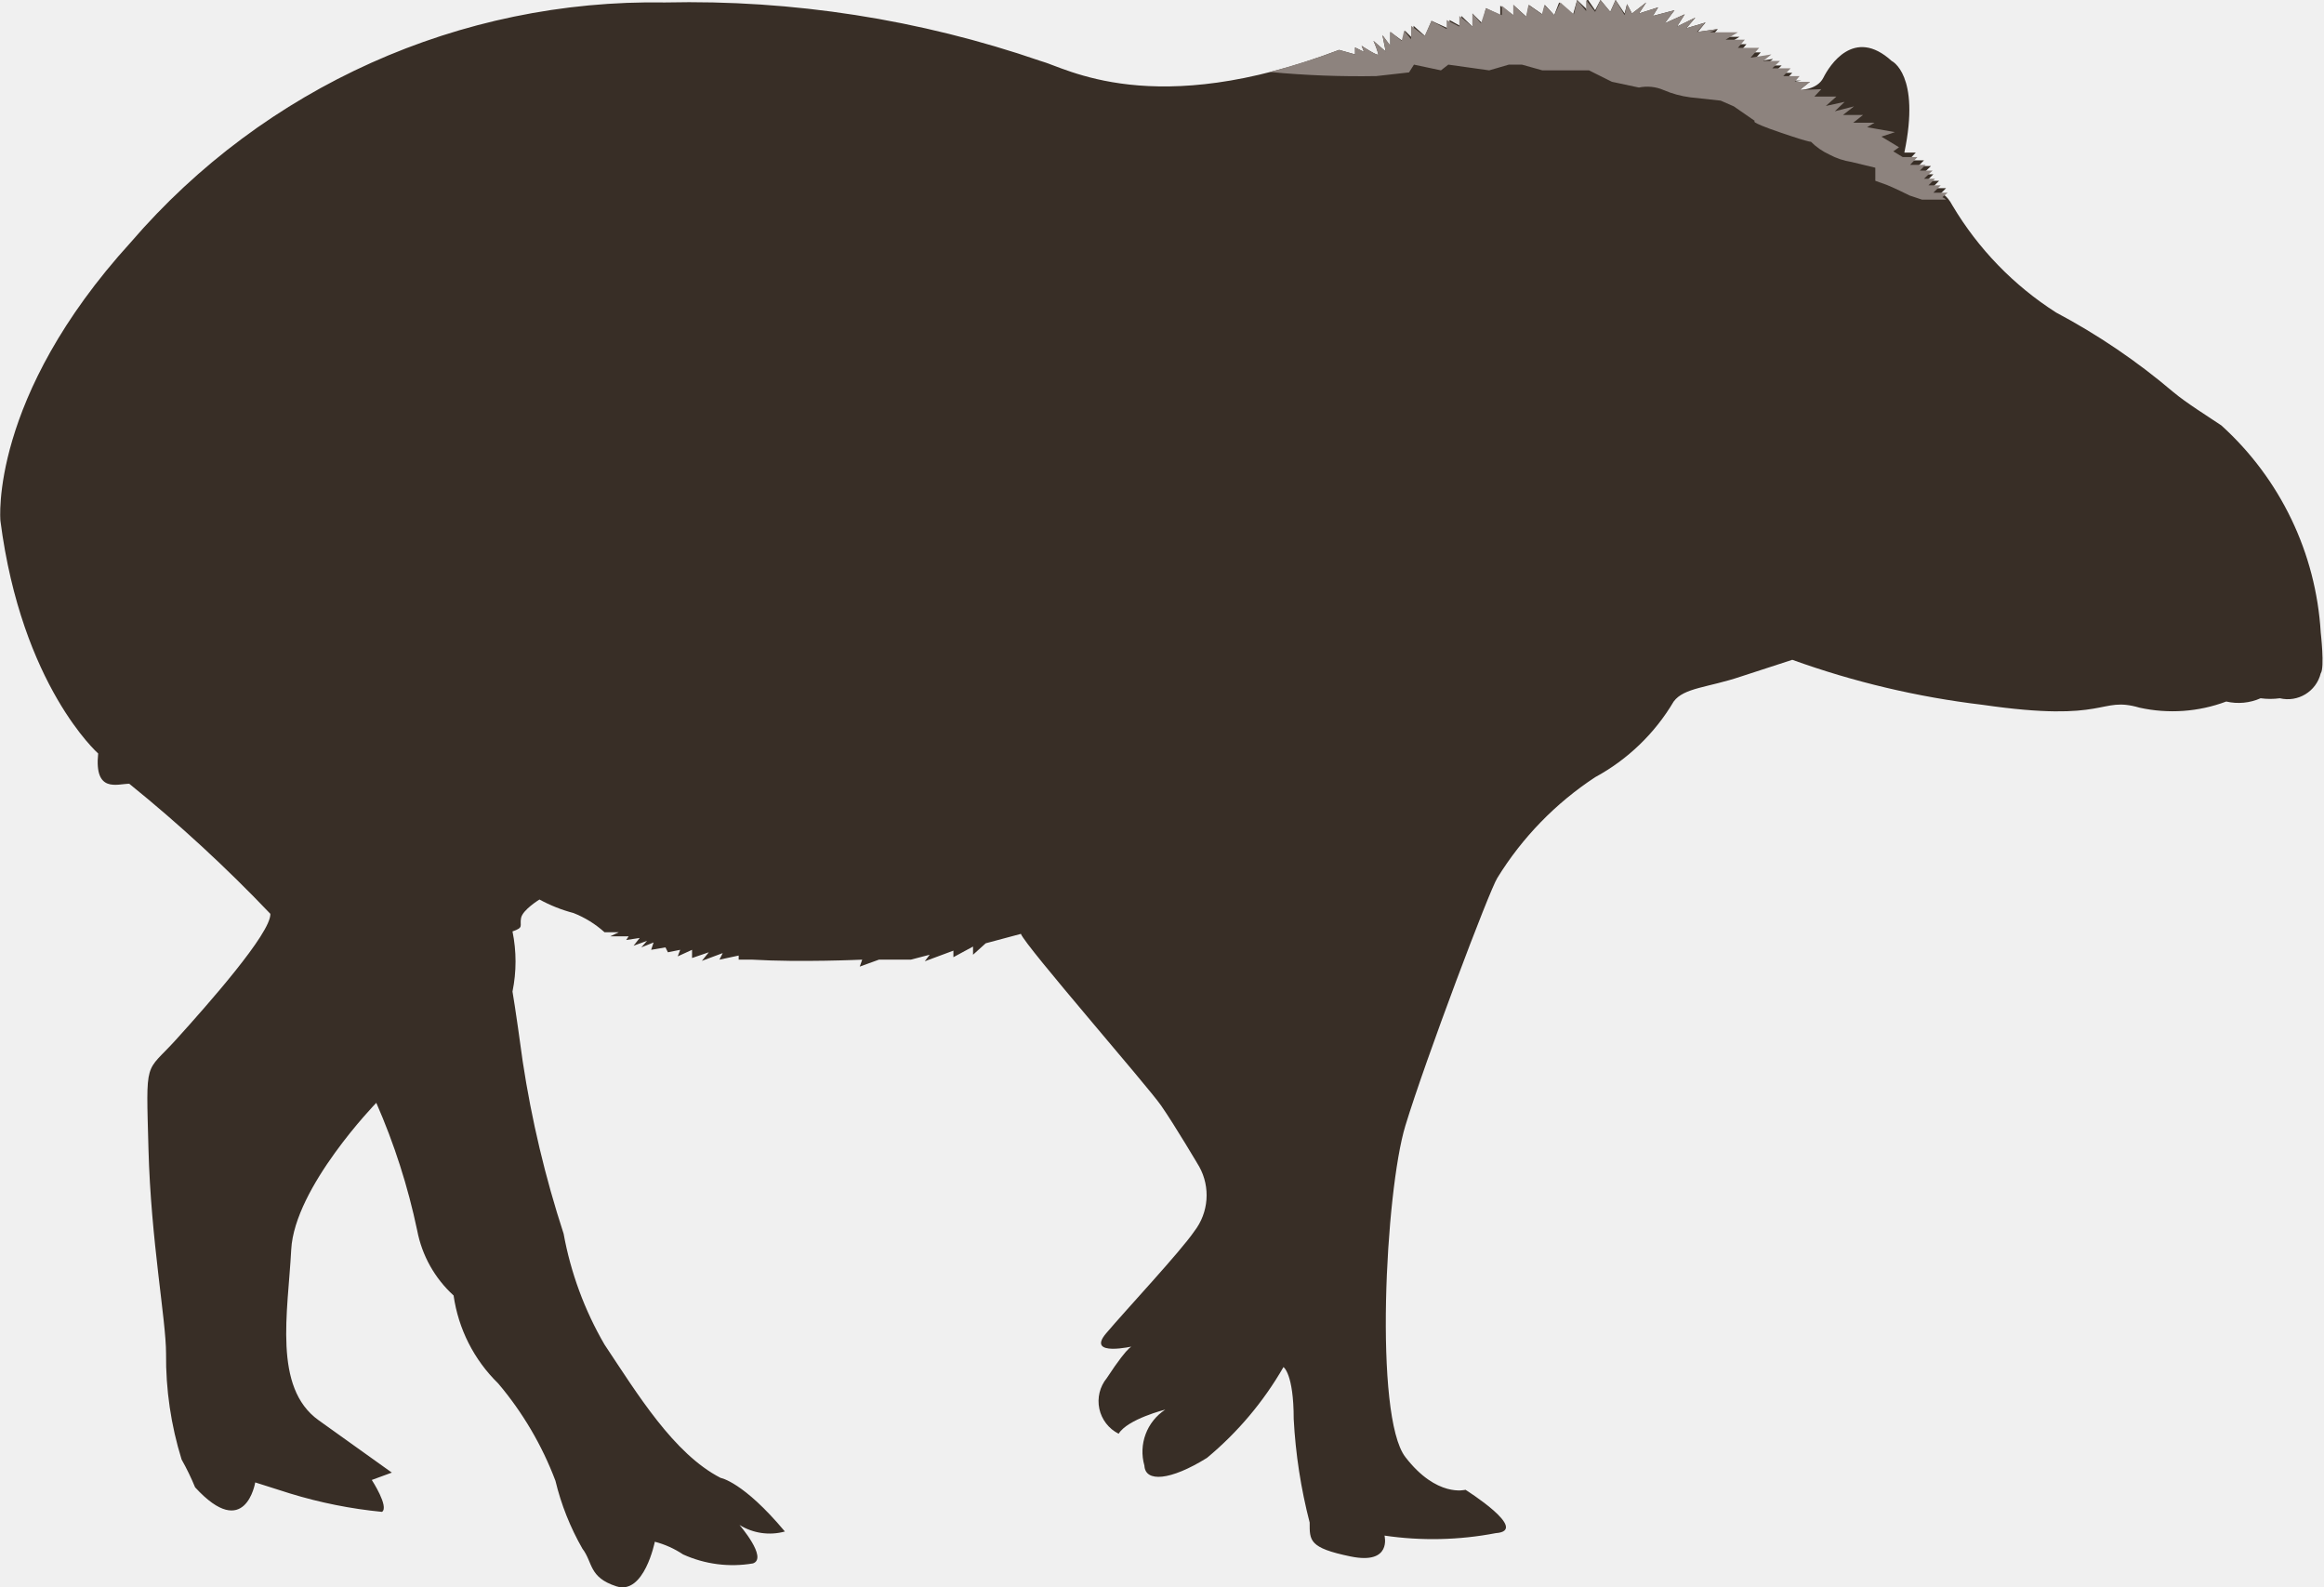
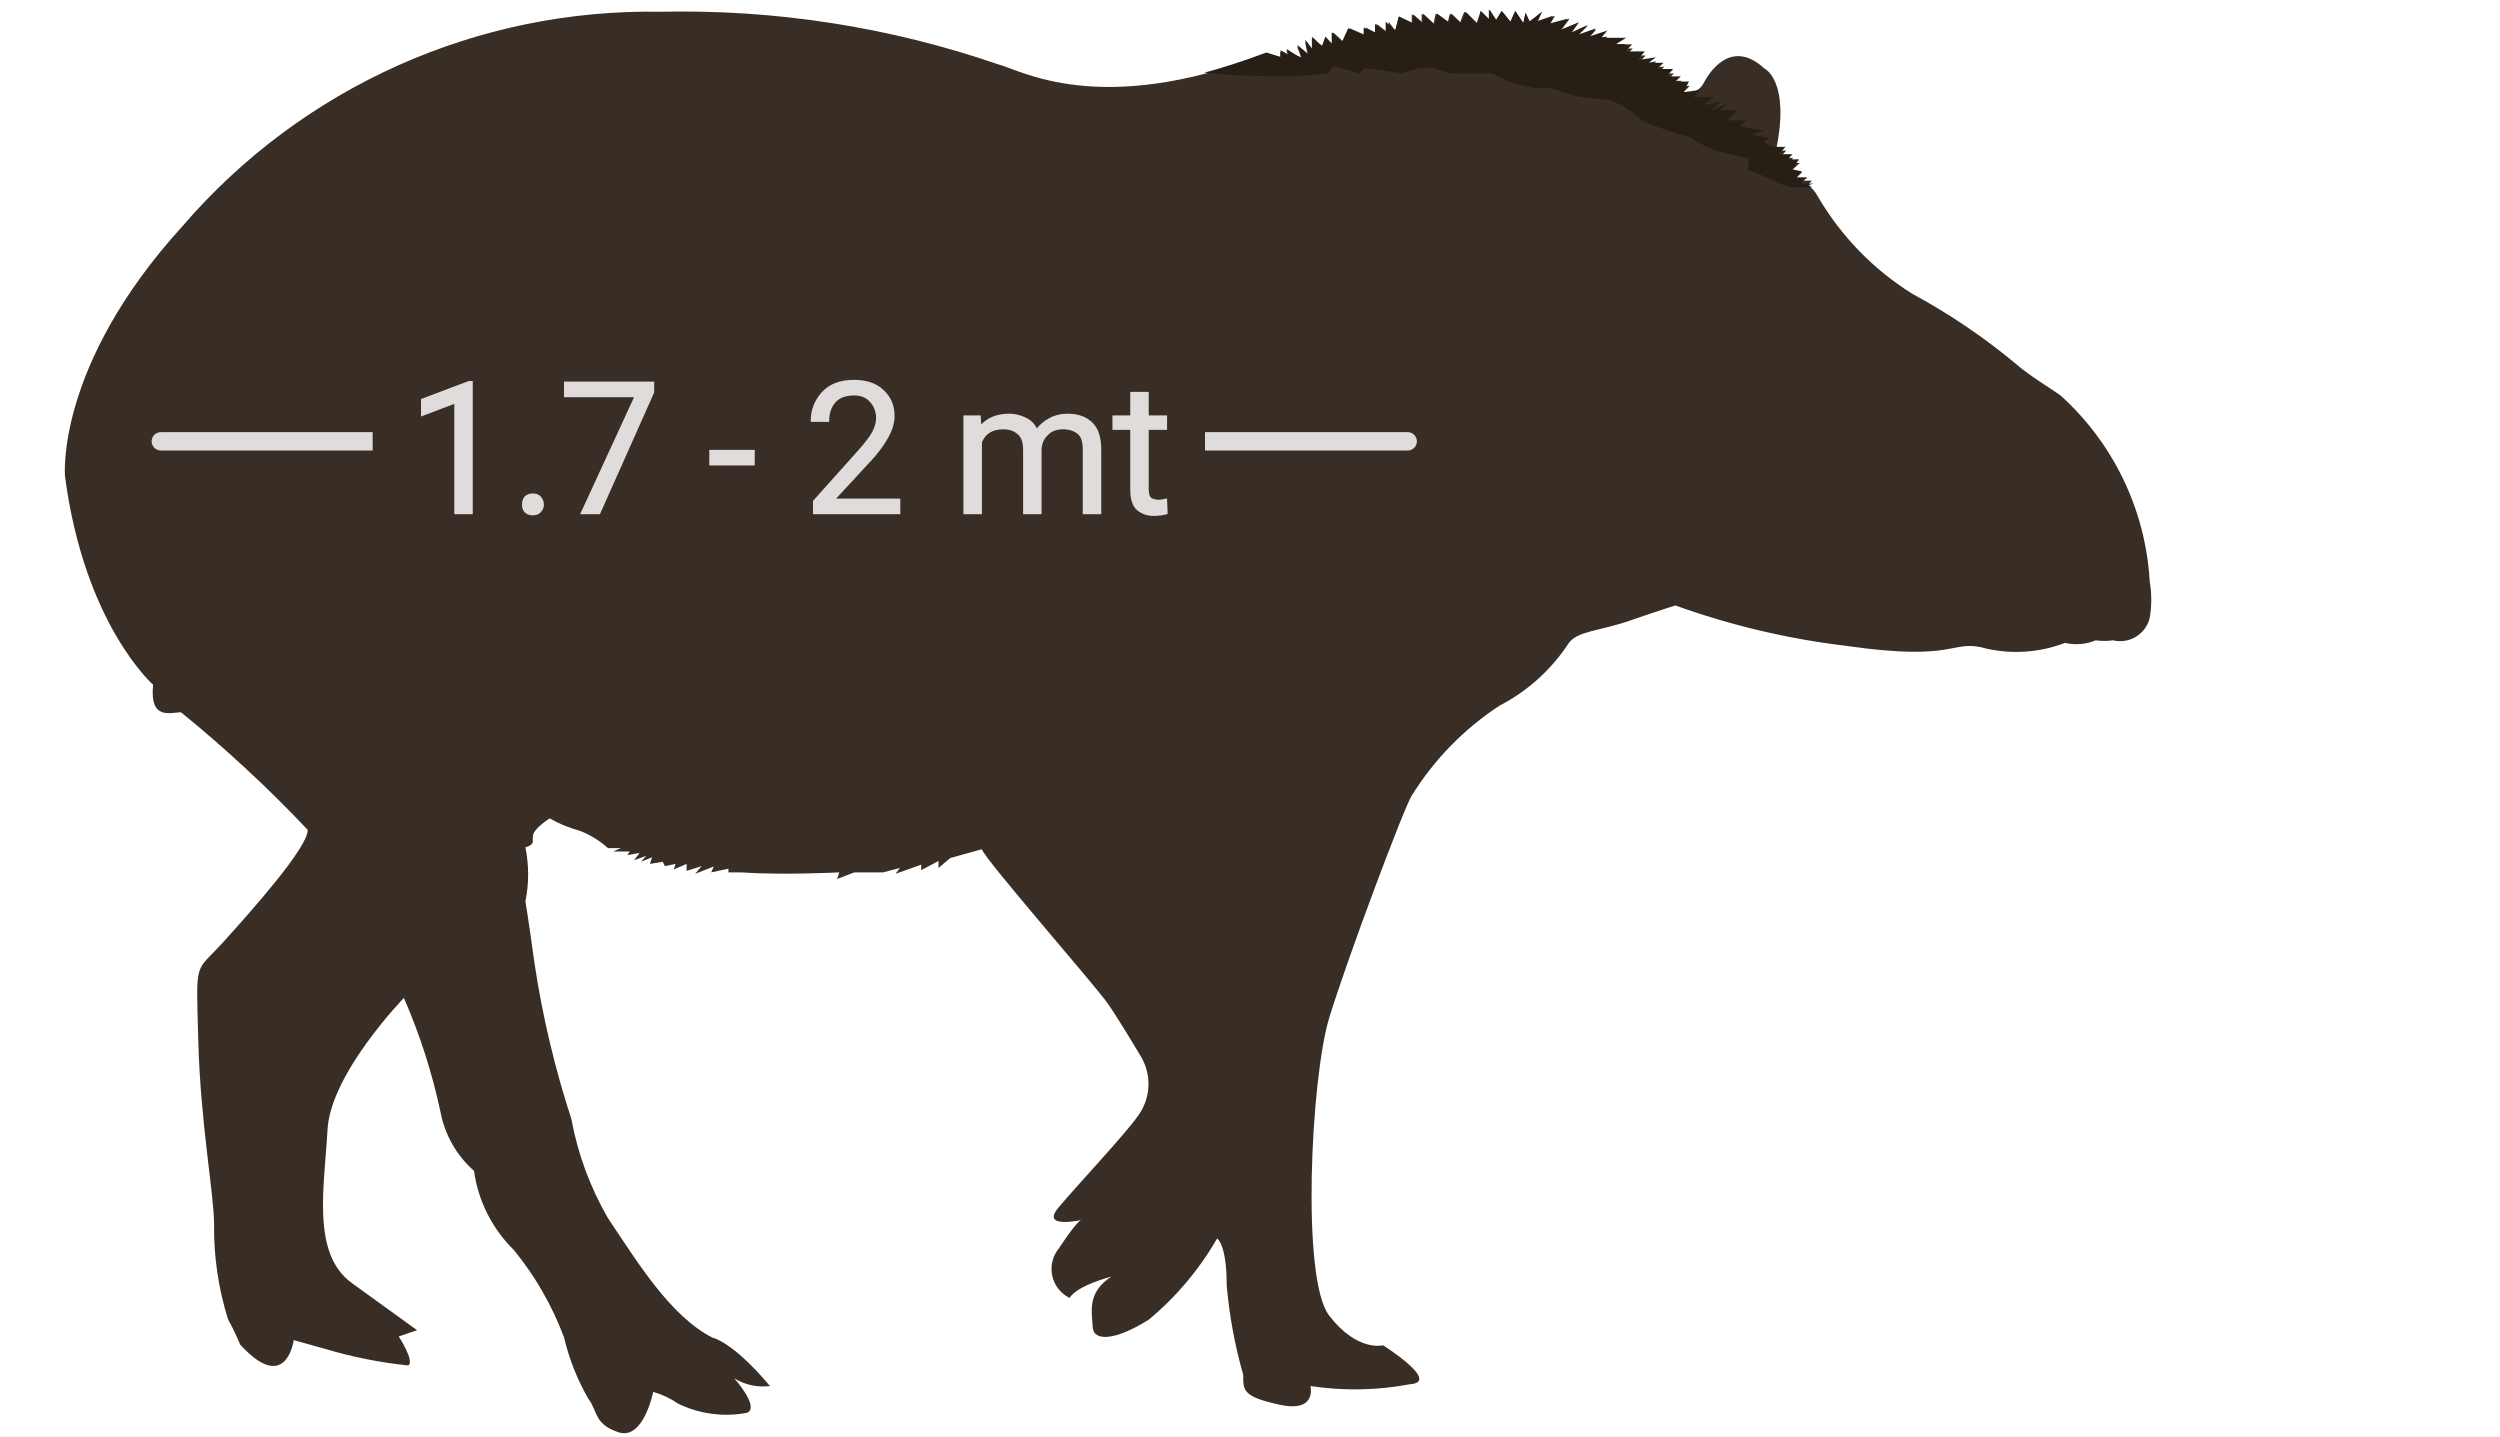
- <svg xmlns="http://www.w3.org/2000/svg" viewBox="0 0 56.82 38.78">
+ <svg xmlns="http://www.w3.org/2000/svg" viewBox="0 0 68.09 39.13">
  <defs>
-     <style>.cls-1{fill:#382e26;}.cls-2{fill:#8d837e;}</style>
+     <style>
+ 	.cls-1{fill:#fff;}
+ 	.cls-2{fill:#382e26;}
+ 	.cls-3{fill:#271e16;}
+ 	.cls-4,
+ 	.cls-5{fill:#e0dcdb;stroke:#e0dcdb;stroke-miterlimit:10;}
+ 	.cls-4{stroke-linecap:round;stroke-width:0.5px;}
+ 	.cls-5{font-size:5px;stroke-width:0.05px;font-family:"Roboto", sans-serif;}
+ 	.cls-6{letter-spacing:-0.06em;}
+ </style>
  </defs>
  <g data-name="Layer 2">
-     <g data-name="Layer 1">
-       <path class="cls-1" d="M6.24,36.24S6,37.7,4.77,36.36a6.09,6.09,0,0,0-.33-.68,8.45,8.45,0,0,1-.38-2.59c0-.83-.37-2.75-.43-5s-.09-1.83.67-2.67,2.33-2.61,2.31-3.08a36.08,36.08,0,0,0-3.45-3.18c-.29,0-.86.24-.76-.74,0,0-1.87-1.65-2.39-5.69,0,0-.28-3,3.19-6.81A16.86,16.86,0,0,1,16.26.06a26.38,26.38,0,0,1,9.18,1.43c.61.16,2.75,1.47,7.3-.27l.39.11V1.16l.22.11-.06-.15s.41.27.41.21A2,2,0,0,0,33.58,1l.3.26L33.8.86l.19.26,0-.34.3.22.06-.25.21.21,0-.33.28.25L35,.51l.44.2,0-.22.29.16,0-.26L36,.65l0-.32.24.24L36.33.2l.35.17,0-.23L37,.37V.12l.32.29.06-.29.33.23.06-.23L38,.37l.12-.31.33.33L38.56,0l.24.23,0-.27.2.29L39.13,0l.24.29L39.5,0l.22.33L39.78.1l.12.23.35-.27-.18.27.47-.15-.13.21.53-.14L40.7.57l.49-.22L41,.65l.45-.22-.22.26L41.7.55l-.19.23L42,.71,41.84.9l.69,0-.3.18h.47l-.17.2.52,0-.21.24.51-.08-.2.16.41,0-.19.18.45,0-.18.19.4,0L43.88,2l.37,0L44,2.2s.43,0,.58-.3.75-1.25,1.67-.41c0,0,.71.33.31,2.24h.28l-.18.19h.38l-.14.14.31,0-.21.2.27,0-.16.16h.3l-.18.18.35,0-.13.13s.13,0,.29.3a7.88,7.88,0,0,0,2.53,2.61,16,16,0,0,1,2.86,1.94c.32.27.87.61,1.18.82a7.42,7.42,0,0,1,2.43,5.06s.1.87,0,1a.83.83,0,0,1-1,.61,1.7,1.7,0,0,1-.47,0,1.33,1.33,0,0,1-.84.08,3.74,3.74,0,0,1-2.12.15c-1-.29-.74.38-3.84-.07a21.07,21.07,0,0,1-4.65-1.1l-1.26.41c-.8.27-1.39.27-1.64.61A5,5,0,0,1,39,19a7.91,7.91,0,0,0-2.39,2.46c-.19.29-1.76,4.45-2.25,6.06s-.77,7.1,0,8.1,1.47.8,1.47.8,1.59,1,.74,1.06a8.15,8.15,0,0,1-2.72.06s.19.72-.83.51-1-.39-1-.83a12.8,12.8,0,0,1-.39-2.53c0-1.11-.25-1.27-.25-1.27a8.21,8.21,0,0,1-1.87,2.22c-.9.56-1.51.6-1.53.19a1.23,1.23,0,0,1,.51-1.37s-.92.23-1.14.59a.89.89,0,0,1-.29-1.36c.59-.9.65-.78.65-.78s-1.16.27-.67-.31,1.82-2,2.16-2.5a1.44,1.44,0,0,0,.12-1.58s-.59-1-.93-1.49-3.31-3.89-3.43-4.2l-.86.23-.31.28,0-.2-.48.26,0-.16-.7.26.12-.16-.46.12-.78,0-.47.17.06-.17s-1.51.07-2.69,0h-.33l0-.1-.47.1.08-.16-.51.19.17-.21-.41.14,0-.2-.35.16.06-.16-.3.06-.06-.12-.35.06.06-.18-.3.12.14-.16-.33.12.15-.19-.33.05.06-.09-.45,0,.21-.1-.35,0a2.5,2.5,0,0,0-.76-.47,3.67,3.67,0,0,1-.83-.33s-.41.25-.45.45.08.23-.21.33a3.66,3.66,0,0,1,0,1.47s.07.39.25,1.71a26.29,26.29,0,0,0,1,4.21,8.38,8.38,0,0,0,1,2.71c.8,1.2,1.69,2.67,2.84,3.26,0,0,.55.09,1.57,1.31a1.4,1.4,0,0,1-1.11-.16s.7.81.33.94A2.94,2.94,0,0,1,16.7,38a2.3,2.3,0,0,0-.69-.31s-.26,1.31-.94,1.09-.57-.58-.83-.92a6.31,6.31,0,0,1-.66-1.66,8.12,8.12,0,0,0-1.4-2.38,3.74,3.74,0,0,1-1.09-2.15,2.88,2.88,0,0,1-.89-1.59,15.92,15.92,0,0,0-1-3.12s-2,2.06-2.08,3.59-.45,3.37.67,4.17L9.58,36l-.49.18s.43.66.25.78a11.47,11.47,0,0,1-2.25-.45Z" />
-       <path class="cls-2" d="M47.62,4.71l-.35,0,.18-.18h-.3l.16-.16-.27,0,.21-.2-.31,0,.14-.14H46.7l.18-.19H46.7l-.18,0-.23-.14.14-.1L46,3.34l.33-.11-.68-.12L45.83,3l-.52,0,.24-.19-.49,0,.27-.21-.47.12h0l.24-.23-.46.1,0,0,.26-.23-.54,0,.17-.18L44,2.2h0L44.25,2l-.37,0L44,1.86l-.4,0,.18-.19-.45,0,.19-.18-.41,0,.2-.16-.51.08.21-.24-.52,0,.17-.2h-.47l.3-.18-.69,0L42,.71l-.51.07L41.7.55l-.47.14.22-.26L41,.65l.19-.3L40.7.57l.24-.32-.53.14.13-.21-.47.15.18-.27L39.9.33,39.78.1l-.06.27L39.5,0l-.13.29L39.13,0,39,.29,38.78,0l0,.27L38.56,0l-.08.35L38.15.06,38,.37,37.76.12,37.7.35,37.37.12l-.06.29L37,.12V.37L36.72.14l0,.23L36.33.2l-.12.37L36,.33l0,.32L35.68.39l0,.26L35.37.49l0,.22L35,.51l-.17.37L34.5.63l0,.33L34.33.75,34.27,1,34,.78l0,.34L33.8.86l.08.4L33.58,1a2,2,0,0,1,.12.33c0,.06-.41-.21-.41-.21l.06.15-.22-.11v.17l-.39-.11c-.61.23-1.17.4-1.69.54a23.16,23.16,0,0,0,2.6.1l.8-.09.12-.19.66.14.18-.14,1,.14.48-.14h.32l.5.14h1.14l.56.28.66.14a1,1,0,0,1,.6.06,2.44,2.44,0,0,0,.66.18l.74.08.32.14.52.36s-.2,0,.62.28.75.22.74.22a1.59,1.59,0,0,0,.46.32,1.68,1.68,0,0,0,.54.18l.58.14v.32l.28.1c.2.08.56.26.56.26l.3.1.26,0,.33,0a.34.34,0,0,0-.09-.06Z" />
-     </g>
+     <rect class="cls-1" width="68.09" height="39.13" />
+     <path class="cls-2" d="M8,36.5S7.8,38,6.54,36.62a6.75,6.75,0,0,0-.33-.69,8.35,8.35,0,0,1-.38-2.59c0-.82-.37-2.74-.43-5s-.1-1.82.67-2.67,2.33-2.6,2.31-3.07A36.08,36.08,0,0,0,4.93,19.4c-.29,0-.86.23-.76-.75,0,0-1.87-1.64-2.4-5.68,0,0-.27-3,3.2-6.81A16.79,16.79,0,0,1,18,.32a26.44,26.44,0,0,1,9.18,1.43c.61.15,2.75,1.47,7.3-.28l.39.12V1.41l.22.12-.06-.16s.41.28.41.22a2,2,0,0,0-.12-.33l.3.25-.08-.39.19.25,0-.33.3.22L36.1,1l.21.22,0-.34.28.26.17-.37.44.19,0-.21.29.15,0-.25.33.25,0-.31L38,.83,38.1.45l.35.18,0-.24.27.24V.37l.32.3.06-.3.33.24.06-.24.27.26.12-.31.33.33L40.33.3l.24.23,0-.27.19.29L40.9.3l.24.29L41.27.3l.22.33.06-.28.12.24L42,.32l-.18.27.47-.16-.13.22.53-.14-.24.32L43,.61l-.2.29.46-.21L43,.94l.47-.13-.2.23L43.78,1l-.17.2.68,0L44,1.32h.47l-.18.19.53,0-.21.24.51-.08-.2.15.41,0L45.14,2l.45,0-.18.2.39,0-.15.14.37,0-.22.23s.44,0,.59-.29.75-1.26,1.67-.41c0,0,.71.33.31,2.23h.28l-.18.2h.37l-.13.14.31,0-.21.19.27.06-.16.16h.3L49,4.92l.35,0-.13.14s.13,0,.29.29A7.7,7.7,0,0,0,52.08,8a17.12,17.12,0,0,1,2.86,1.94c.32.28.87.61,1.18.83a7.4,7.4,0,0,1,2.43,5.06,3,3,0,0,1,0,1,.83.83,0,0,1-1,.61,1.7,1.7,0,0,1-.47,0,1.38,1.38,0,0,1-.84.07,3.7,3.7,0,0,1-2.12.16c-1-.29-.74.37-3.84-.08a21.07,21.07,0,0,1-4.65-1.1s-.45.14-1.26.42-1.39.27-1.64.6a5,5,0,0,1-1.89,1.71,7.91,7.91,0,0,0-2.39,2.45c-.2.3-1.76,4.45-2.25,6.06s-.77,7.1,0,8.1,1.47.81,1.47.81,1.58,1,.74,1.06a8.1,8.1,0,0,1-2.72.05s.19.73-.83.51-1-.39-1-.82A12.8,12.8,0,0,1,33.41,35c0-1.12-.26-1.27-.26-1.27a8.12,8.12,0,0,1-1.86,2.21c-.9.57-1.51.61-1.53.2s-.16-.94.51-1.37c0,0-.92.23-1.14.58A.88.88,0,0,1,28.84,34c.59-.9.65-.78.65-.78s-1.16.27-.67-.32,1.82-2,2.16-2.49a1.46,1.46,0,0,0,.12-1.59s-.59-1-.93-1.49-3.31-3.88-3.43-4.2l-.86.24-.32.27,0-.19-.47.25,0-.15-.7.25.12-.16-.46.12-.78,0-.47.18.06-.18s-1.51.08-2.69,0h-.33l0-.1-.47.1.07-.16-.51.2.18-.21-.41.13,0-.19-.35.15.05-.15-.29.06-.06-.12-.35.06.06-.18-.3.12.14-.16-.33.12.15-.2-.33.06.06-.1-.45,0,.21-.09-.35,0a2.5,2.5,0,0,0-.76-.47,3.58,3.58,0,0,1-.83-.34s-.41.26-.45.45.08.24-.21.34a3.66,3.66,0,0,1,0,1.47s.07.39.25,1.7a26.17,26.17,0,0,0,1,4.22,8.46,8.46,0,0,0,1,2.71c.8,1.19,1.69,2.66,2.84,3.25,0,0,.55.1,1.57,1.32A1.48,1.48,0,0,1,20,37.54s.71.8.34.94a3,3,0,0,1-1.87-.25,2.29,2.29,0,0,0-.68-.32s-.26,1.32-.94,1.1-.57-.59-.83-.92a6.26,6.26,0,0,1-.66-1.67A8.43,8.43,0,0,0,14,34.05a3.74,3.74,0,0,1-1.09-2.16A2.84,2.84,0,0,1,12,30.3a16.16,16.16,0,0,0-1-3.12s-2,2.06-2.08,3.59-.45,3.38.67,4.18l1.77,1.28-.5.17s.44.67.26.79a12.37,12.37,0,0,1-2.26-.45Z" />
+     <path class="cls-3" d="M49.39,5l-.35,0,.18-.17h-.3l.16-.16-.27-.06L49,4.34l-.31,0,.13-.14h-.37l.18-.2h-.19l-.17,0-.23-.13.14-.11-.46-.09.32-.11-.67-.12.21-.16-.52,0L47.32,3l-.49,0,.27-.21L46.63,3h0l.24-.24-.46.11,0,0,.26-.23-.55,0,.18-.19-.45.06h0L46,2.22l-.37,0,.15-.14-.39,0,.18-.2-.45,0,.19-.17-.41,0,.2-.15-.51.08.21-.24-.53,0,.18-.19H44l.29-.18-.68,0,.17-.2L43.27,1l.2-.23L43,.94l.22-.25L42.76.9,43,.61l-.49.22.24-.32-.53.14.13-.22-.47.16L42,.32l-.35.27L41.55.35l-.06.28L41.27.3l-.13.29L40.9.3l-.16.25L40.55.26l0,.27L40.33.3l-.08.35L39.92.32,39.8.63,39.53.37l-.06.24L39.14.37l-.06.3-.32-.3V.63L38.49.39l0,.24L38.1.45,38,.83,37.74.59l0,.31L37.45.65l0,.25L37.14.75l0,.21L36.72.77l-.17.37L36.27.88l0,.34L36.1,1,36,1.26,35.74,1l0,.33-.19-.25.08.39-.3-.25a2,2,0,0,1,.12.33c0,.06-.41-.22-.41-.22l.06.16-.22-.12v.18l-.39-.12c-.61.23-1.17.41-1.69.55a21.14,21.14,0,0,0,2.6.09l.8-.08.12-.2L37,2l.18-.15,1,.15.48-.15H39l.5.15h1.14l.56.27.66.14a1,1,0,0,1,.6.06,2.44,2.44,0,0,0,.66.18l.74.08.32.14.52.37s-.2,0,.62.28.75.22.74.22A1.59,1.59,0,0,0,46.5,4a1.68,1.68,0,0,0,.54.18l.58.14v.32l.28.1c.2.08.56.26.56.26l.3.1.26,0,.33,0-.09-.06Z" />
+     <line class="cls-4" x1="4.38" x2="38.34" y1="12.02" y2="12.02" />
+     <rect class="cls-2" x="10.15" y="6.5" width="22.67" height="10.49" />
+     <text class="cls-5" transform="translate(11.07 13.98)">1.7 - 2 mt
+ </text>
  </g>
</svg>
